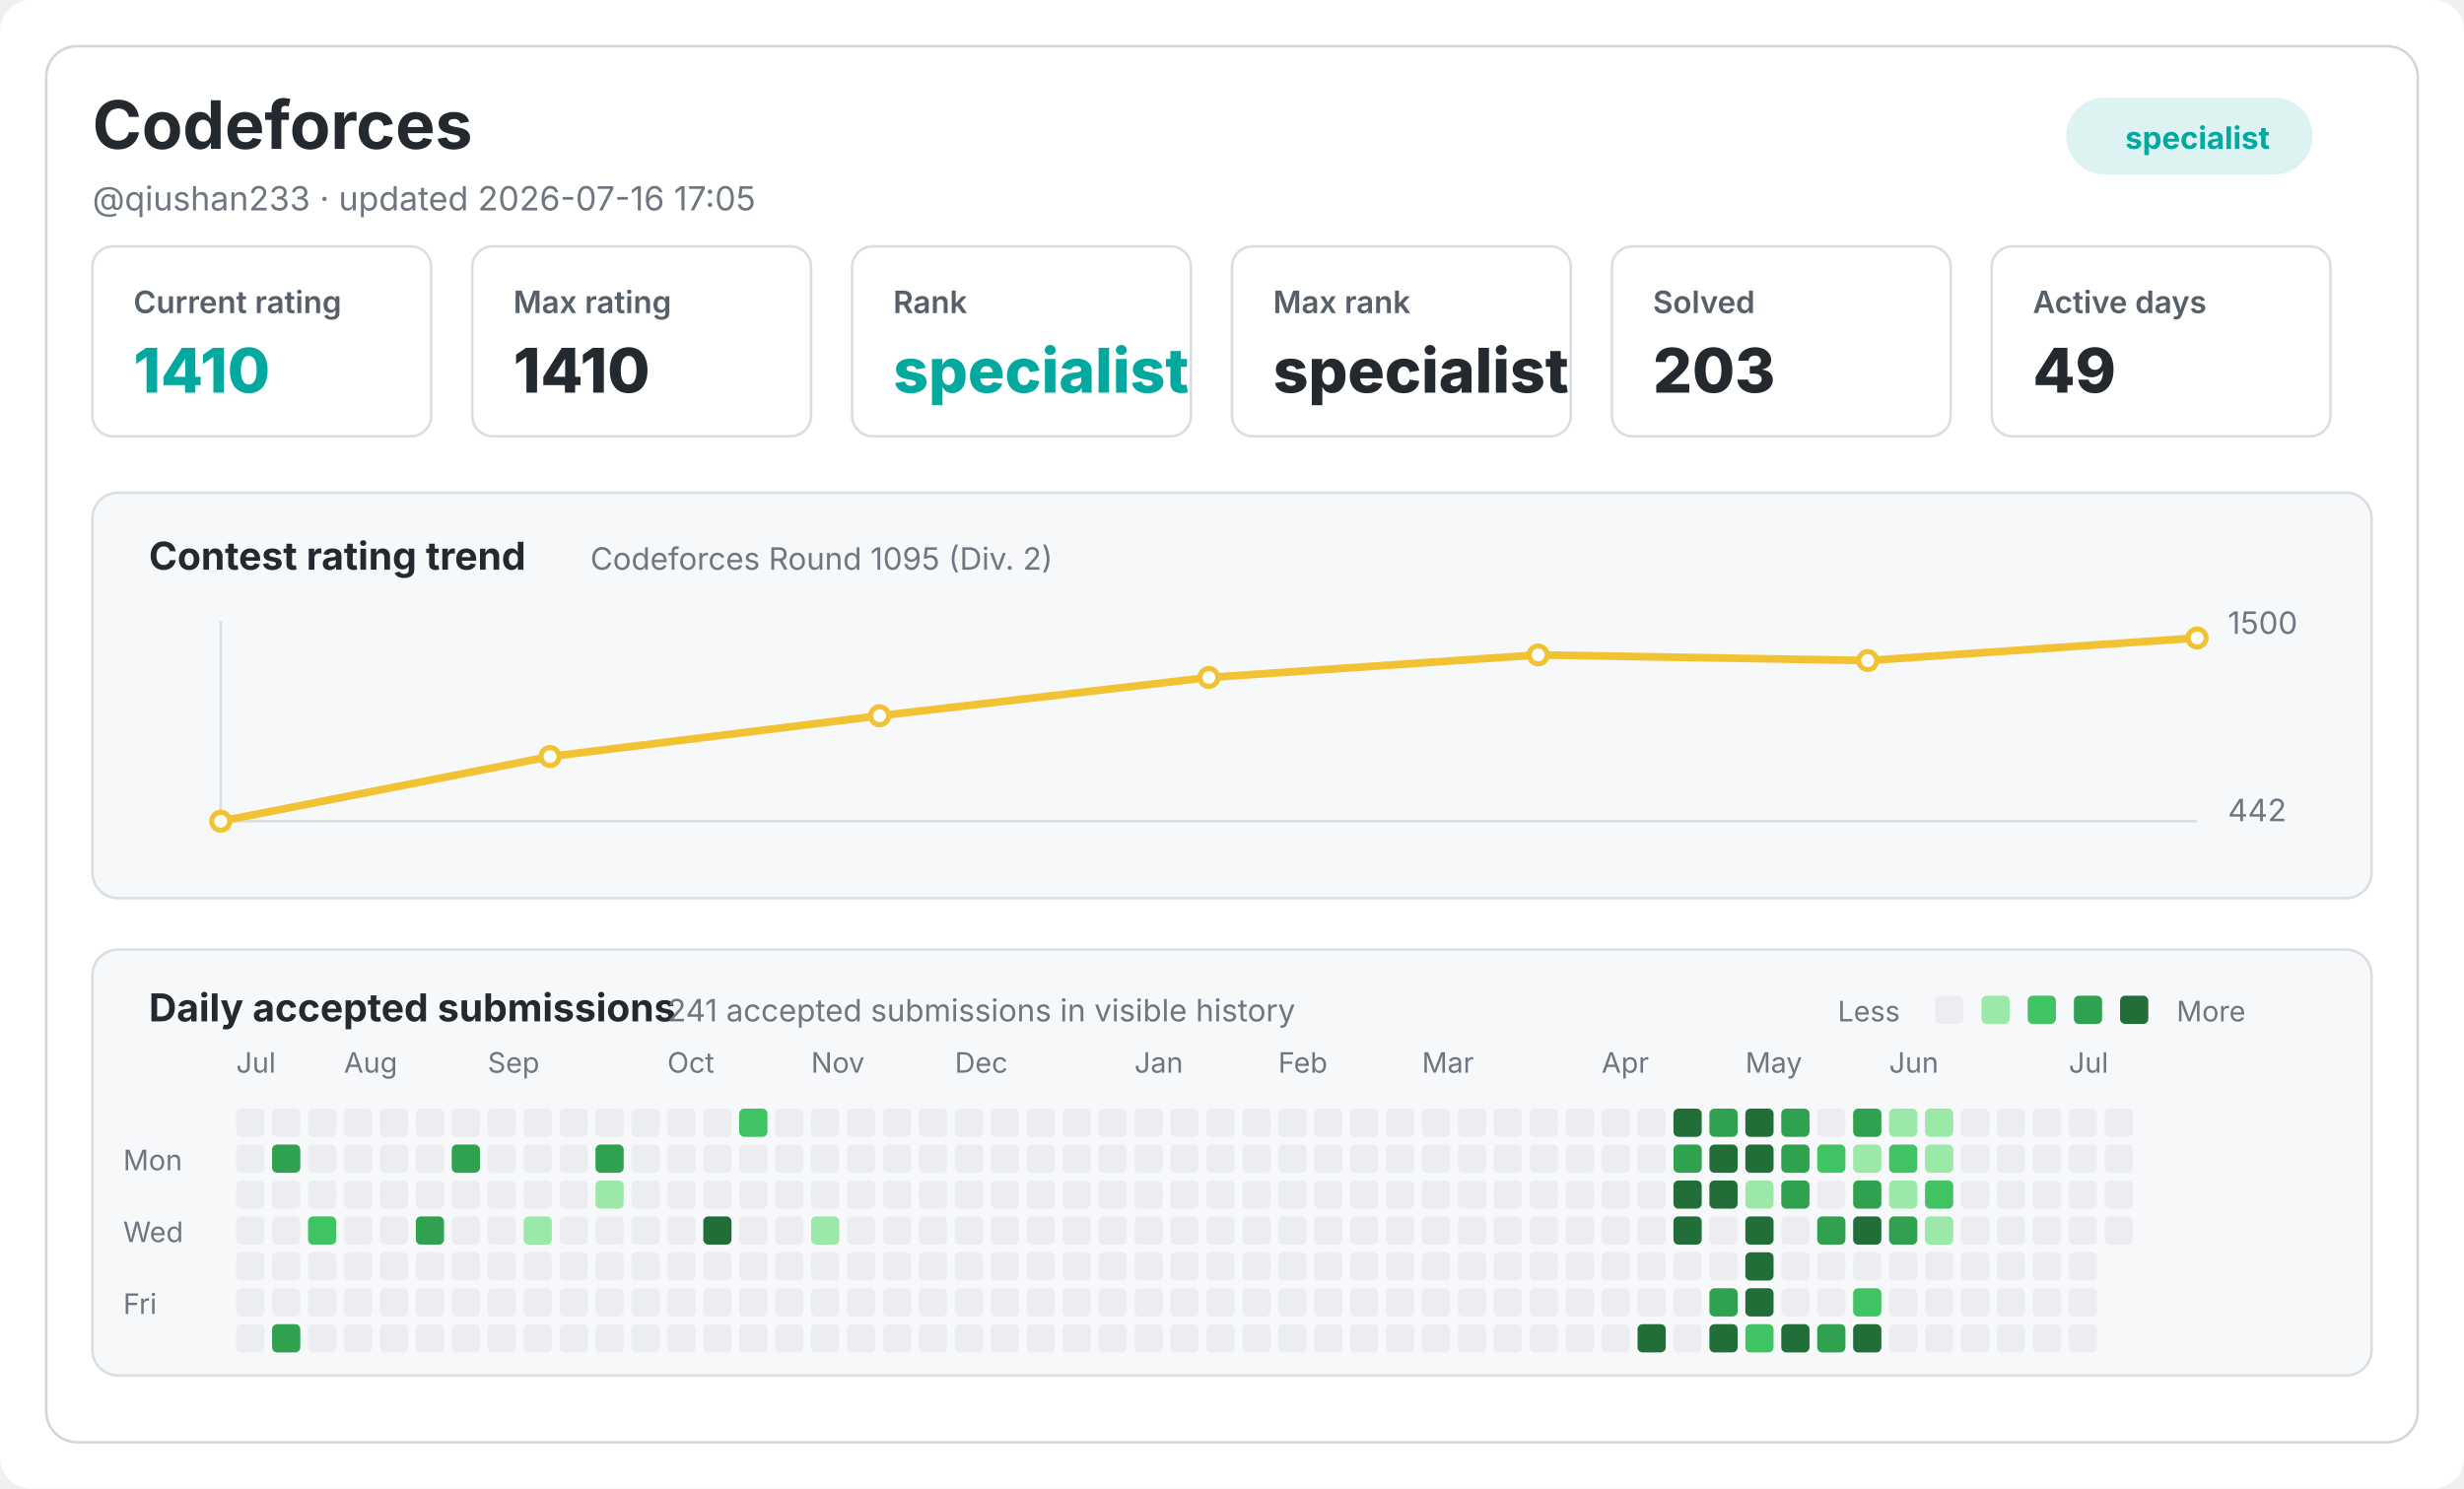
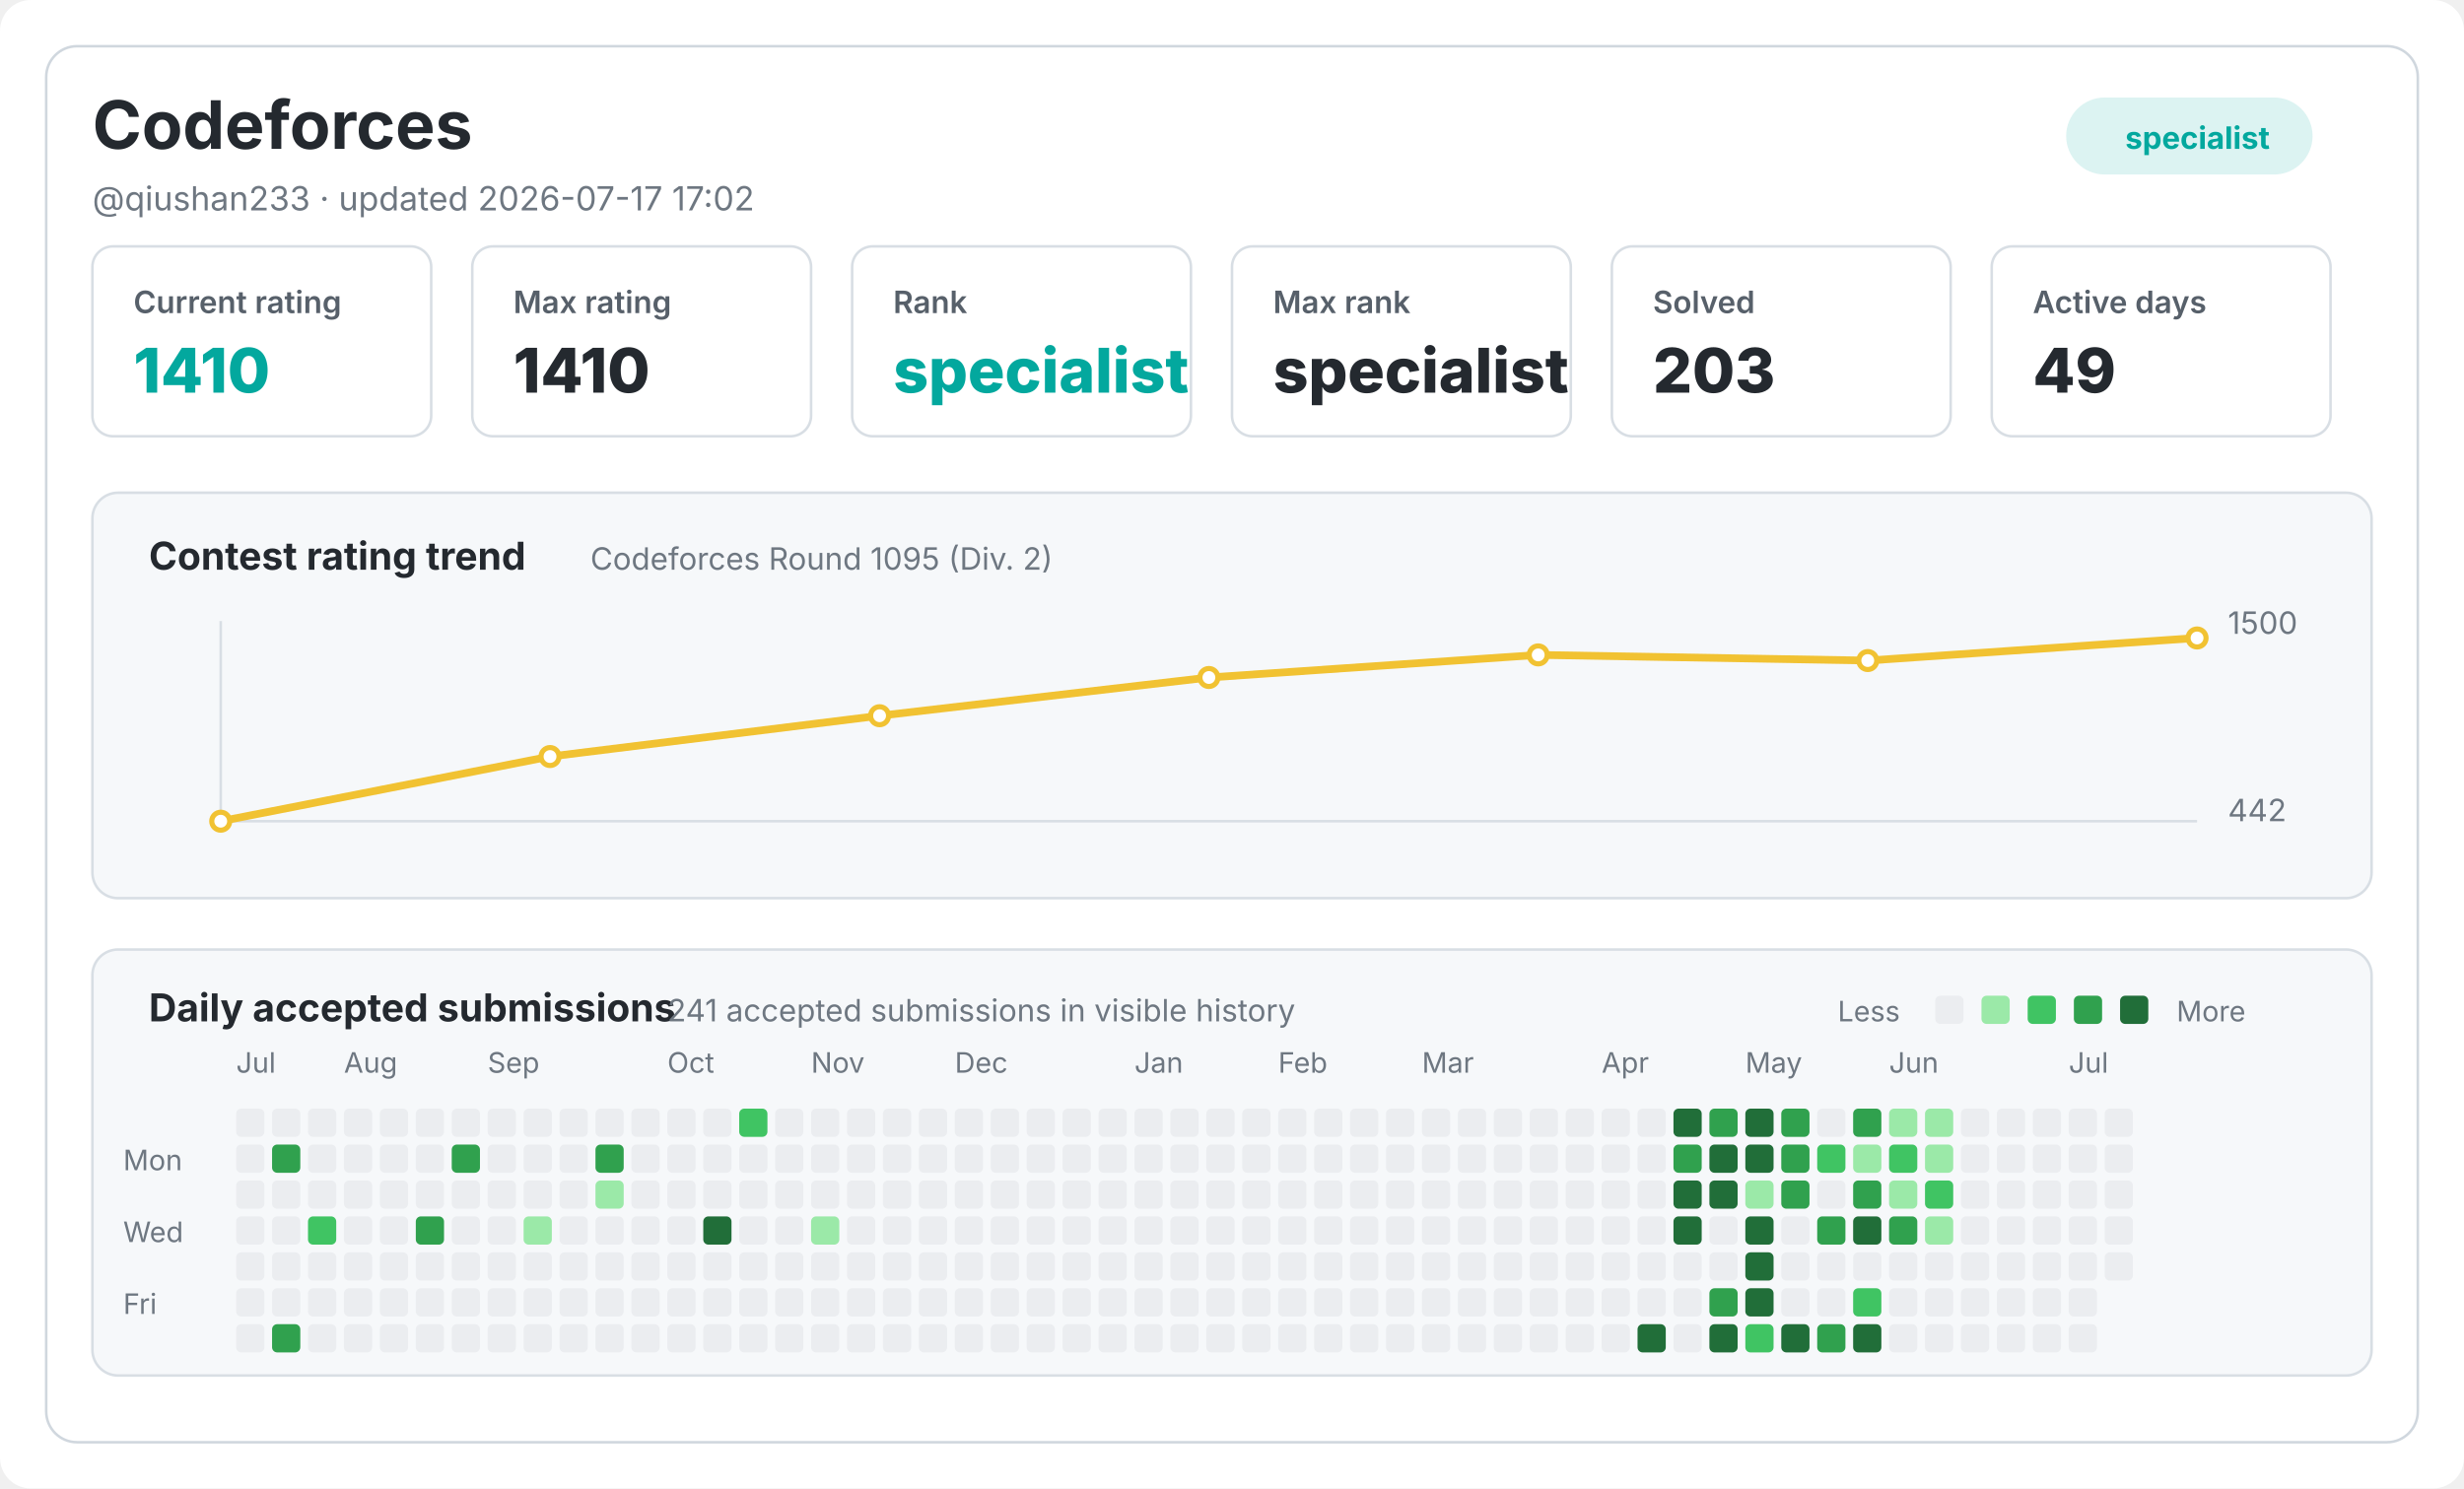
<svg xmlns="http://www.w3.org/2000/svg" width="960" height="580" viewBox="0 0 960 580" role="img" aria-label="Codeforces statistics for qiushan233">
  <style>
  .bg { fill: #ffffff; }
  .shell { fill: #ffffff; stroke: #d0d7de; }
  .soft { fill: #f6f8fa; stroke: #d8dee4; }
  .metric-card { fill: #ffffff; stroke: #d8dee4; }
  .title { font: 700 26px -apple-system,BlinkMacSystemFont,"Segoe UI",sans-serif; fill: #24292f; }
  .subtitle { font: 13px -apple-system,BlinkMacSystemFont,"Segoe UI",sans-serif; fill: #6e7781; }
  .section-title { font: 700 15px -apple-system,BlinkMacSystemFont,"Segoe UI",sans-serif; fill: #24292f; }
  .metric-label { font: 600 12px -apple-system,BlinkMacSystemFont,"Segoe UI",sans-serif; fill: #57606a; }
  .metric-value { font: 800 24px -apple-system,BlinkMacSystemFont,"Segoe UI",sans-serif; fill: #24292f; }
  .muted { font: 12px -apple-system,BlinkMacSystemFont,"Segoe UI",sans-serif; fill: #6e7781; }
  .small { font-size: 11px; }
  .rank { fill: #03a89e; }
  .grid { stroke: #d8dee4; stroke-width: 1; }
  .badge-bg { fill: #03a89e; opacity: 0.14; }
  .badge-text { font: 700 12px -apple-system,BlinkMacSystemFont,"Segoe UI",sans-serif; fill: #03a89e; }
  .heat-cell { cursor: default; transition: stroke 0.12s ease, stroke-width 0.12s ease; }
  .heat-cell:hover { stroke: #0969da; stroke-width: 1.5; }
</style>
  <rect class="bg" width="960" height="580" rx="12" />
  <rect class="shell" x="18" y="18" width="924" height="544" rx="12" />
  <text x="36" y="58" class="title">Codeforces</text>
-   <text x="36" y="82" class="subtitle">@qiushan233 · updated 2026-07-16 17:05</text>
+   <text x="36" y="82" class="subtitle">@qiushan233 · updated 2026-07-17 17:02</text>
  <rect x="805" y="38" width="96" height="30" rx="15" class="badge-bg" />
  <text x="828" y="58" class="badge-text">specialist</text>
  <rect x="36" y="96" width="132" height="74" rx="8" class="metric-card" />
  <text x="52" y="122" class="metric-label">Current rating</text>
  <text x="52" y="153" class="metric-value rank">1410</text>
  <rect x="184" y="96" width="132" height="74" rx="8" class="metric-card" />
  <text x="200" y="122" class="metric-label">Max rating</text>
  <text x="200" y="153" class="metric-value">1410</text>
  <rect x="332" y="96" width="132" height="74" rx="8" class="metric-card" />
  <text x="348" y="122" class="metric-label">Rank</text>
  <text x="348" y="153" class="metric-value rank">specialist</text>
  <rect x="480" y="96" width="132" height="74" rx="8" class="metric-card" />
  <text x="496" y="122" class="metric-label">Max rank</text>
  <text x="496" y="153" class="metric-value">specialist</text>
  <rect x="628" y="96" width="132" height="74" rx="8" class="metric-card" />
  <text x="644" y="122" class="metric-label">Solved</text>
  <text x="644" y="153" class="metric-value">203</text>
  <rect x="776" y="96" width="132" height="74" rx="8" class="metric-card" />
  <text x="792" y="122" class="metric-label">Active days</text>
  <text x="792" y="153" class="metric-value">49</text>
  <rect class="soft" x="36" y="192" width="888" height="158" rx="10" />
  <text x="58" y="222" class="section-title">Contest rating trend</text>
  <text x="230" y="222" class="muted">Codeforces Round 1095 (Div. 2)</text>
  <line x1="86" y1="320" x2="856" y2="320" class="grid" />
  <line x1="86" y1="242" x2="86" y2="320" class="grid" />
  <text x="868" y="247" class="muted">1500</text>
  <text x="868" y="320" class="muted">442</text>
  <polyline points="86.0,320.0 214.3,294.8 342.7,278.9 471.0,264.0 599.3,255.2 727.7,257.4 856.0,248.6" fill="none" stroke="#f1c232" stroke-width="3" stroke-linecap="round" stroke-linejoin="round" />
  <circle cx="86.0" cy="320.0" r="3.5" fill="#fff" stroke="#f1c232" stroke-width="2" />
  <circle cx="214.3" cy="294.8" r="3.5" fill="#fff" stroke="#f1c232" stroke-width="2" />
  <circle cx="342.7" cy="278.9" r="3.5" fill="#fff" stroke="#f1c232" stroke-width="2" />
  <circle cx="471.0" cy="264.0" r="3.5" fill="#fff" stroke="#f1c232" stroke-width="2" />
  <circle cx="599.3" cy="255.2" r="3.5" fill="#fff" stroke="#f1c232" stroke-width="2" />
  <circle cx="727.7" cy="257.4" r="3.5" fill="#fff" stroke="#f1c232" stroke-width="2" />
  <circle cx="856.0" cy="248.6" r="3.5" fill="#fff" stroke="#f1c232" stroke-width="2" />
  <rect class="soft" x="36" y="370" width="888" height="166" rx="10" />
  <text x="58" y="398" class="section-title">Daily accepted submissions</text>
  <text x="260" y="398" class="muted">241 accepted submissions in visible history</text>
  <text x="92" y="418" class="muted small">Jul</text>
  <text x="134" y="418" class="muted small">Aug</text>
  <text x="190" y="418" class="muted small">Sep</text>
  <text x="260" y="418" class="muted small">Oct</text>
  <text x="316" y="418" class="muted small">Nov</text>
  <text x="372" y="418" class="muted small">Dec</text>
  <text x="442" y="418" class="muted small">Jan</text>
  <text x="498" y="418" class="muted small">Feb</text>
  <text x="554" y="418" class="muted small">Mar</text>
  <text x="624" y="418" class="muted small">Apr</text>
  <text x="680" y="418" class="muted small">May</text>
  <text x="736" y="418" class="muted small">Jun</text>
  <text x="806" y="418" class="muted small">Jul</text>
  <text x="48" y="456" class="muted small">Mon</text>
  <text x="48" y="484" class="muted small">Wed</text>
  <text x="48" y="512" class="muted small">Fri</text>
  <rect class="heat-cell" x="92" y="432" width="11" height="11" rx="2" fill="#ebedf0" />
  <rect class="heat-cell" x="92" y="446" width="11" height="11" rx="2" fill="#ebedf0" />
  <rect class="heat-cell" x="92" y="460" width="11" height="11" rx="2" fill="#ebedf0" />
  <rect class="heat-cell" x="92" y="474" width="11" height="11" rx="2" fill="#ebedf0" />
  <rect class="heat-cell" x="92" y="488" width="11" height="11" rx="2" fill="#ebedf0" />
  <rect class="heat-cell" x="92" y="502" width="11" height="11" rx="2" fill="#ebedf0" />
  <rect class="heat-cell" x="92" y="516" width="11" height="11" rx="2" fill="#ebedf0" />
  <rect class="heat-cell" x="106" y="432" width="11" height="11" rx="2" fill="#ebedf0" />
  <rect class="heat-cell" x="106" y="446" width="11" height="11" rx="2" fill="#30a14e" />
  <rect class="heat-cell" x="106" y="460" width="11" height="11" rx="2" fill="#ebedf0" />
  <rect class="heat-cell" x="106" y="474" width="11" height="11" rx="2" fill="#ebedf0" />
  <rect class="heat-cell" x="106" y="488" width="11" height="11" rx="2" fill="#ebedf0" />
  <rect class="heat-cell" x="106" y="502" width="11" height="11" rx="2" fill="#ebedf0" />
  <rect class="heat-cell" x="106" y="516" width="11" height="11" rx="2" fill="#30a14e" />
  <rect class="heat-cell" x="120" y="432" width="11" height="11" rx="2" fill="#ebedf0" />
  <rect class="heat-cell" x="120" y="446" width="11" height="11" rx="2" fill="#ebedf0" />
  <rect class="heat-cell" x="120" y="460" width="11" height="11" rx="2" fill="#ebedf0" />
  <rect class="heat-cell" x="120" y="474" width="11" height="11" rx="2" fill="#40c463" />
  <rect class="heat-cell" x="120" y="488" width="11" height="11" rx="2" fill="#ebedf0" />
  <rect class="heat-cell" x="120" y="502" width="11" height="11" rx="2" fill="#ebedf0" />
  <rect class="heat-cell" x="120" y="516" width="11" height="11" rx="2" fill="#ebedf0" />
  <rect class="heat-cell" x="134" y="432" width="11" height="11" rx="2" fill="#ebedf0" />
  <rect class="heat-cell" x="134" y="446" width="11" height="11" rx="2" fill="#ebedf0" />
  <rect class="heat-cell" x="134" y="460" width="11" height="11" rx="2" fill="#ebedf0" />
  <rect class="heat-cell" x="134" y="474" width="11" height="11" rx="2" fill="#ebedf0" />
  <rect class="heat-cell" x="134" y="488" width="11" height="11" rx="2" fill="#ebedf0" />
  <rect class="heat-cell" x="134" y="502" width="11" height="11" rx="2" fill="#ebedf0" />
  <rect class="heat-cell" x="134" y="516" width="11" height="11" rx="2" fill="#ebedf0" />
  <rect class="heat-cell" x="148" y="432" width="11" height="11" rx="2" fill="#ebedf0" />
  <rect class="heat-cell" x="148" y="446" width="11" height="11" rx="2" fill="#ebedf0" />
  <rect class="heat-cell" x="148" y="460" width="11" height="11" rx="2" fill="#ebedf0" />
  <rect class="heat-cell" x="148" y="474" width="11" height="11" rx="2" fill="#ebedf0" />
  <rect class="heat-cell" x="148" y="488" width="11" height="11" rx="2" fill="#ebedf0" />
  <rect class="heat-cell" x="148" y="502" width="11" height="11" rx="2" fill="#ebedf0" />
  <rect class="heat-cell" x="148" y="516" width="11" height="11" rx="2" fill="#ebedf0" />
  <rect class="heat-cell" x="162" y="432" width="11" height="11" rx="2" fill="#ebedf0" />
  <rect class="heat-cell" x="162" y="446" width="11" height="11" rx="2" fill="#ebedf0" />
  <rect class="heat-cell" x="162" y="460" width="11" height="11" rx="2" fill="#ebedf0" />
  <rect class="heat-cell" x="162" y="474" width="11" height="11" rx="2" fill="#30a14e" />
  <rect class="heat-cell" x="162" y="488" width="11" height="11" rx="2" fill="#ebedf0" />
  <rect class="heat-cell" x="162" y="502" width="11" height="11" rx="2" fill="#ebedf0" />
  <rect class="heat-cell" x="162" y="516" width="11" height="11" rx="2" fill="#ebedf0" />
  <rect class="heat-cell" x="176" y="432" width="11" height="11" rx="2" fill="#ebedf0" />
  <rect class="heat-cell" x="176" y="446" width="11" height="11" rx="2" fill="#30a14e" />
  <rect class="heat-cell" x="176" y="460" width="11" height="11" rx="2" fill="#ebedf0" />
  <rect class="heat-cell" x="176" y="474" width="11" height="11" rx="2" fill="#ebedf0" />
  <rect class="heat-cell" x="176" y="488" width="11" height="11" rx="2" fill="#ebedf0" />
  <rect class="heat-cell" x="176" y="502" width="11" height="11" rx="2" fill="#ebedf0" />
  <rect class="heat-cell" x="176" y="516" width="11" height="11" rx="2" fill="#ebedf0" />
  <rect class="heat-cell" x="190" y="432" width="11" height="11" rx="2" fill="#ebedf0" />
  <rect class="heat-cell" x="190" y="446" width="11" height="11" rx="2" fill="#ebedf0" />
  <rect class="heat-cell" x="190" y="460" width="11" height="11" rx="2" fill="#ebedf0" />
  <rect class="heat-cell" x="190" y="474" width="11" height="11" rx="2" fill="#ebedf0" />
  <rect class="heat-cell" x="190" y="488" width="11" height="11" rx="2" fill="#ebedf0" />
  <rect class="heat-cell" x="190" y="502" width="11" height="11" rx="2" fill="#ebedf0" />
  <rect class="heat-cell" x="190" y="516" width="11" height="11" rx="2" fill="#ebedf0" />
  <rect class="heat-cell" x="204" y="432" width="11" height="11" rx="2" fill="#ebedf0" />
  <rect class="heat-cell" x="204" y="446" width="11" height="11" rx="2" fill="#ebedf0" />
  <rect class="heat-cell" x="204" y="460" width="11" height="11" rx="2" fill="#ebedf0" />
  <rect class="heat-cell" x="204" y="474" width="11" height="11" rx="2" fill="#9be9a8" />
  <rect class="heat-cell" x="204" y="488" width="11" height="11" rx="2" fill="#ebedf0" />
  <rect class="heat-cell" x="204" y="502" width="11" height="11" rx="2" fill="#ebedf0" />
  <rect class="heat-cell" x="204" y="516" width="11" height="11" rx="2" fill="#ebedf0" />
  <rect class="heat-cell" x="218" y="432" width="11" height="11" rx="2" fill="#ebedf0" />
  <rect class="heat-cell" x="218" y="446" width="11" height="11" rx="2" fill="#ebedf0" />
  <rect class="heat-cell" x="218" y="460" width="11" height="11" rx="2" fill="#ebedf0" />
  <rect class="heat-cell" x="218" y="474" width="11" height="11" rx="2" fill="#ebedf0" />
  <rect class="heat-cell" x="218" y="488" width="11" height="11" rx="2" fill="#ebedf0" />
  <rect class="heat-cell" x="218" y="502" width="11" height="11" rx="2" fill="#ebedf0" />
  <rect class="heat-cell" x="218" y="516" width="11" height="11" rx="2" fill="#ebedf0" />
  <rect class="heat-cell" x="232" y="432" width="11" height="11" rx="2" fill="#ebedf0" />
  <rect class="heat-cell" x="232" y="446" width="11" height="11" rx="2" fill="#30a14e" />
  <rect class="heat-cell" x="232" y="460" width="11" height="11" rx="2" fill="#9be9a8" />
  <rect class="heat-cell" x="232" y="474" width="11" height="11" rx="2" fill="#ebedf0" />
  <rect class="heat-cell" x="232" y="488" width="11" height="11" rx="2" fill="#ebedf0" />
  <rect class="heat-cell" x="232" y="502" width="11" height="11" rx="2" fill="#ebedf0" />
  <rect class="heat-cell" x="232" y="516" width="11" height="11" rx="2" fill="#ebedf0" />
  <rect class="heat-cell" x="246" y="432" width="11" height="11" rx="2" fill="#ebedf0" />
  <rect class="heat-cell" x="246" y="446" width="11" height="11" rx="2" fill="#ebedf0" />
  <rect class="heat-cell" x="246" y="460" width="11" height="11" rx="2" fill="#ebedf0" />
  <rect class="heat-cell" x="246" y="474" width="11" height="11" rx="2" fill="#ebedf0" />
  <rect class="heat-cell" x="246" y="488" width="11" height="11" rx="2" fill="#ebedf0" />
  <rect class="heat-cell" x="246" y="502" width="11" height="11" rx="2" fill="#ebedf0" />
  <rect class="heat-cell" x="246" y="516" width="11" height="11" rx="2" fill="#ebedf0" />
  <rect class="heat-cell" x="260" y="432" width="11" height="11" rx="2" fill="#ebedf0" />
  <rect class="heat-cell" x="260" y="446" width="11" height="11" rx="2" fill="#ebedf0" />
  <rect class="heat-cell" x="260" y="460" width="11" height="11" rx="2" fill="#ebedf0" />
  <rect class="heat-cell" x="260" y="474" width="11" height="11" rx="2" fill="#ebedf0" />
  <rect class="heat-cell" x="260" y="488" width="11" height="11" rx="2" fill="#ebedf0" />
  <rect class="heat-cell" x="260" y="502" width="11" height="11" rx="2" fill="#ebedf0" />
  <rect class="heat-cell" x="260" y="516" width="11" height="11" rx="2" fill="#ebedf0" />
  <rect class="heat-cell" x="274" y="432" width="11" height="11" rx="2" fill="#ebedf0" />
  <rect class="heat-cell" x="274" y="446" width="11" height="11" rx="2" fill="#ebedf0" />
  <rect class="heat-cell" x="274" y="460" width="11" height="11" rx="2" fill="#ebedf0" />
  <rect class="heat-cell" x="274" y="474" width="11" height="11" rx="2" fill="#216e39" />
  <rect class="heat-cell" x="274" y="488" width="11" height="11" rx="2" fill="#ebedf0" />
  <rect class="heat-cell" x="274" y="502" width="11" height="11" rx="2" fill="#ebedf0" />
  <rect class="heat-cell" x="274" y="516" width="11" height="11" rx="2" fill="#ebedf0" />
  <rect class="heat-cell" x="288" y="432" width="11" height="11" rx="2" fill="#40c463" />
  <rect class="heat-cell" x="288" y="446" width="11" height="11" rx="2" fill="#ebedf0" />
  <rect class="heat-cell" x="288" y="460" width="11" height="11" rx="2" fill="#ebedf0" />
  <rect class="heat-cell" x="288" y="474" width="11" height="11" rx="2" fill="#ebedf0" />
  <rect class="heat-cell" x="288" y="488" width="11" height="11" rx="2" fill="#ebedf0" />
  <rect class="heat-cell" x="288" y="502" width="11" height="11" rx="2" fill="#ebedf0" />
  <rect class="heat-cell" x="288" y="516" width="11" height="11" rx="2" fill="#ebedf0" />
  <rect class="heat-cell" x="302" y="432" width="11" height="11" rx="2" fill="#ebedf0" />
  <rect class="heat-cell" x="302" y="446" width="11" height="11" rx="2" fill="#ebedf0" />
  <rect class="heat-cell" x="302" y="460" width="11" height="11" rx="2" fill="#ebedf0" />
  <rect class="heat-cell" x="302" y="474" width="11" height="11" rx="2" fill="#ebedf0" />
  <rect class="heat-cell" x="302" y="488" width="11" height="11" rx="2" fill="#ebedf0" />
  <rect class="heat-cell" x="302" y="502" width="11" height="11" rx="2" fill="#ebedf0" />
  <rect class="heat-cell" x="302" y="516" width="11" height="11" rx="2" fill="#ebedf0" />
  <rect class="heat-cell" x="316" y="432" width="11" height="11" rx="2" fill="#ebedf0" />
  <rect class="heat-cell" x="316" y="446" width="11" height="11" rx="2" fill="#ebedf0" />
  <rect class="heat-cell" x="316" y="460" width="11" height="11" rx="2" fill="#ebedf0" />
  <rect class="heat-cell" x="316" y="474" width="11" height="11" rx="2" fill="#9be9a8" />
  <rect class="heat-cell" x="316" y="488" width="11" height="11" rx="2" fill="#ebedf0" />
  <rect class="heat-cell" x="316" y="502" width="11" height="11" rx="2" fill="#ebedf0" />
  <rect class="heat-cell" x="316" y="516" width="11" height="11" rx="2" fill="#ebedf0" />
  <rect class="heat-cell" x="330" y="432" width="11" height="11" rx="2" fill="#ebedf0" />
  <rect class="heat-cell" x="330" y="446" width="11" height="11" rx="2" fill="#ebedf0" />
  <rect class="heat-cell" x="330" y="460" width="11" height="11" rx="2" fill="#ebedf0" />
  <rect class="heat-cell" x="330" y="474" width="11" height="11" rx="2" fill="#ebedf0" />
  <rect class="heat-cell" x="330" y="488" width="11" height="11" rx="2" fill="#ebedf0" />
  <rect class="heat-cell" x="330" y="502" width="11" height="11" rx="2" fill="#ebedf0" />
  <rect class="heat-cell" x="330" y="516" width="11" height="11" rx="2" fill="#ebedf0" />
  <rect class="heat-cell" x="344" y="432" width="11" height="11" rx="2" fill="#ebedf0" />
  <rect class="heat-cell" x="344" y="446" width="11" height="11" rx="2" fill="#ebedf0" />
  <rect class="heat-cell" x="344" y="460" width="11" height="11" rx="2" fill="#ebedf0" />
  <rect class="heat-cell" x="344" y="474" width="11" height="11" rx="2" fill="#ebedf0" />
  <rect class="heat-cell" x="344" y="488" width="11" height="11" rx="2" fill="#ebedf0" />
  <rect class="heat-cell" x="344" y="502" width="11" height="11" rx="2" fill="#ebedf0" />
  <rect class="heat-cell" x="344" y="516" width="11" height="11" rx="2" fill="#ebedf0" />
  <rect class="heat-cell" x="358" y="432" width="11" height="11" rx="2" fill="#ebedf0" />
  <rect class="heat-cell" x="358" y="446" width="11" height="11" rx="2" fill="#ebedf0" />
  <rect class="heat-cell" x="358" y="460" width="11" height="11" rx="2" fill="#ebedf0" />
  <rect class="heat-cell" x="358" y="474" width="11" height="11" rx="2" fill="#ebedf0" />
  <rect class="heat-cell" x="358" y="488" width="11" height="11" rx="2" fill="#ebedf0" />
  <rect class="heat-cell" x="358" y="502" width="11" height="11" rx="2" fill="#ebedf0" />
  <rect class="heat-cell" x="358" y="516" width="11" height="11" rx="2" fill="#ebedf0" />
  <rect class="heat-cell" x="372" y="432" width="11" height="11" rx="2" fill="#ebedf0" />
  <rect class="heat-cell" x="372" y="446" width="11" height="11" rx="2" fill="#ebedf0" />
  <rect class="heat-cell" x="372" y="460" width="11" height="11" rx="2" fill="#ebedf0" />
  <rect class="heat-cell" x="372" y="474" width="11" height="11" rx="2" fill="#ebedf0" />
  <rect class="heat-cell" x="372" y="488" width="11" height="11" rx="2" fill="#ebedf0" />
  <rect class="heat-cell" x="372" y="502" width="11" height="11" rx="2" fill="#ebedf0" />
  <rect class="heat-cell" x="372" y="516" width="11" height="11" rx="2" fill="#ebedf0" />
  <rect class="heat-cell" x="386" y="432" width="11" height="11" rx="2" fill="#ebedf0" />
  <rect class="heat-cell" x="386" y="446" width="11" height="11" rx="2" fill="#ebedf0" />
  <rect class="heat-cell" x="386" y="460" width="11" height="11" rx="2" fill="#ebedf0" />
  <rect class="heat-cell" x="386" y="474" width="11" height="11" rx="2" fill="#ebedf0" />
  <rect class="heat-cell" x="386" y="488" width="11" height="11" rx="2" fill="#ebedf0" />
  <rect class="heat-cell" x="386" y="502" width="11" height="11" rx="2" fill="#ebedf0" />
  <rect class="heat-cell" x="386" y="516" width="11" height="11" rx="2" fill="#ebedf0" />
  <rect class="heat-cell" x="400" y="432" width="11" height="11" rx="2" fill="#ebedf0" />
  <rect class="heat-cell" x="400" y="446" width="11" height="11" rx="2" fill="#ebedf0" />
  <rect class="heat-cell" x="400" y="460" width="11" height="11" rx="2" fill="#ebedf0" />
  <rect class="heat-cell" x="400" y="474" width="11" height="11" rx="2" fill="#ebedf0" />
  <rect class="heat-cell" x="400" y="488" width="11" height="11" rx="2" fill="#ebedf0" />
  <rect class="heat-cell" x="400" y="502" width="11" height="11" rx="2" fill="#ebedf0" />
  <rect class="heat-cell" x="400" y="516" width="11" height="11" rx="2" fill="#ebedf0" />
  <rect class="heat-cell" x="414" y="432" width="11" height="11" rx="2" fill="#ebedf0" />
  <rect class="heat-cell" x="414" y="446" width="11" height="11" rx="2" fill="#ebedf0" />
  <rect class="heat-cell" x="414" y="460" width="11" height="11" rx="2" fill="#ebedf0" />
  <rect class="heat-cell" x="414" y="474" width="11" height="11" rx="2" fill="#ebedf0" />
  <rect class="heat-cell" x="414" y="488" width="11" height="11" rx="2" fill="#ebedf0" />
  <rect class="heat-cell" x="414" y="502" width="11" height="11" rx="2" fill="#ebedf0" />
  <rect class="heat-cell" x="414" y="516" width="11" height="11" rx="2" fill="#ebedf0" />
  <rect class="heat-cell" x="428" y="432" width="11" height="11" rx="2" fill="#ebedf0" />
  <rect class="heat-cell" x="428" y="446" width="11" height="11" rx="2" fill="#ebedf0" />
  <rect class="heat-cell" x="428" y="460" width="11" height="11" rx="2" fill="#ebedf0" />
  <rect class="heat-cell" x="428" y="474" width="11" height="11" rx="2" fill="#ebedf0" />
  <rect class="heat-cell" x="428" y="488" width="11" height="11" rx="2" fill="#ebedf0" />
  <rect class="heat-cell" x="428" y="502" width="11" height="11" rx="2" fill="#ebedf0" />
  <rect class="heat-cell" x="428" y="516" width="11" height="11" rx="2" fill="#ebedf0" />
  <rect class="heat-cell" x="442" y="432" width="11" height="11" rx="2" fill="#ebedf0" />
  <rect class="heat-cell" x="442" y="446" width="11" height="11" rx="2" fill="#ebedf0" />
  <rect class="heat-cell" x="442" y="460" width="11" height="11" rx="2" fill="#ebedf0" />
  <rect class="heat-cell" x="442" y="474" width="11" height="11" rx="2" fill="#ebedf0" />
  <rect class="heat-cell" x="442" y="488" width="11" height="11" rx="2" fill="#ebedf0" />
  <rect class="heat-cell" x="442" y="502" width="11" height="11" rx="2" fill="#ebedf0" />
  <rect class="heat-cell" x="442" y="516" width="11" height="11" rx="2" fill="#ebedf0" />
  <rect class="heat-cell" x="456" y="432" width="11" height="11" rx="2" fill="#ebedf0" />
  <rect class="heat-cell" x="456" y="446" width="11" height="11" rx="2" fill="#ebedf0" />
  <rect class="heat-cell" x="456" y="460" width="11" height="11" rx="2" fill="#ebedf0" />
  <rect class="heat-cell" x="456" y="474" width="11" height="11" rx="2" fill="#ebedf0" />
  <rect class="heat-cell" x="456" y="488" width="11" height="11" rx="2" fill="#ebedf0" />
  <rect class="heat-cell" x="456" y="502" width="11" height="11" rx="2" fill="#ebedf0" />
  <rect class="heat-cell" x="456" y="516" width="11" height="11" rx="2" fill="#ebedf0" />
  <rect class="heat-cell" x="470" y="432" width="11" height="11" rx="2" fill="#ebedf0" />
  <rect class="heat-cell" x="470" y="446" width="11" height="11" rx="2" fill="#ebedf0" />
  <rect class="heat-cell" x="470" y="460" width="11" height="11" rx="2" fill="#ebedf0" />
  <rect class="heat-cell" x="470" y="474" width="11" height="11" rx="2" fill="#ebedf0" />
  <rect class="heat-cell" x="470" y="488" width="11" height="11" rx="2" fill="#ebedf0" />
  <rect class="heat-cell" x="470" y="502" width="11" height="11" rx="2" fill="#ebedf0" />
  <rect class="heat-cell" x="470" y="516" width="11" height="11" rx="2" fill="#ebedf0" />
  <rect class="heat-cell" x="484" y="432" width="11" height="11" rx="2" fill="#ebedf0" />
  <rect class="heat-cell" x="484" y="446" width="11" height="11" rx="2" fill="#ebedf0" />
  <rect class="heat-cell" x="484" y="460" width="11" height="11" rx="2" fill="#ebedf0" />
  <rect class="heat-cell" x="484" y="474" width="11" height="11" rx="2" fill="#ebedf0" />
  <rect class="heat-cell" x="484" y="488" width="11" height="11" rx="2" fill="#ebedf0" />
  <rect class="heat-cell" x="484" y="502" width="11" height="11" rx="2" fill="#ebedf0" />
  <rect class="heat-cell" x="484" y="516" width="11" height="11" rx="2" fill="#ebedf0" />
  <rect class="heat-cell" x="498" y="432" width="11" height="11" rx="2" fill="#ebedf0" />
  <rect class="heat-cell" x="498" y="446" width="11" height="11" rx="2" fill="#ebedf0" />
  <rect class="heat-cell" x="498" y="460" width="11" height="11" rx="2" fill="#ebedf0" />
  <rect class="heat-cell" x="498" y="474" width="11" height="11" rx="2" fill="#ebedf0" />
  <rect class="heat-cell" x="498" y="488" width="11" height="11" rx="2" fill="#ebedf0" />
  <rect class="heat-cell" x="498" y="502" width="11" height="11" rx="2" fill="#ebedf0" />
  <rect class="heat-cell" x="498" y="516" width="11" height="11" rx="2" fill="#ebedf0" />
  <rect class="heat-cell" x="512" y="432" width="11" height="11" rx="2" fill="#ebedf0" />
  <rect class="heat-cell" x="512" y="446" width="11" height="11" rx="2" fill="#ebedf0" />
  <rect class="heat-cell" x="512" y="460" width="11" height="11" rx="2" fill="#ebedf0" />
  <rect class="heat-cell" x="512" y="474" width="11" height="11" rx="2" fill="#ebedf0" />
  <rect class="heat-cell" x="512" y="488" width="11" height="11" rx="2" fill="#ebedf0" />
  <rect class="heat-cell" x="512" y="502" width="11" height="11" rx="2" fill="#ebedf0" />
  <rect class="heat-cell" x="512" y="516" width="11" height="11" rx="2" fill="#ebedf0" />
  <rect class="heat-cell" x="526" y="432" width="11" height="11" rx="2" fill="#ebedf0" />
  <rect class="heat-cell" x="526" y="446" width="11" height="11" rx="2" fill="#ebedf0" />
  <rect class="heat-cell" x="526" y="460" width="11" height="11" rx="2" fill="#ebedf0" />
  <rect class="heat-cell" x="526" y="474" width="11" height="11" rx="2" fill="#ebedf0" />
  <rect class="heat-cell" x="526" y="488" width="11" height="11" rx="2" fill="#ebedf0" />
  <rect class="heat-cell" x="526" y="502" width="11" height="11" rx="2" fill="#ebedf0" />
  <rect class="heat-cell" x="526" y="516" width="11" height="11" rx="2" fill="#ebedf0" />
  <rect class="heat-cell" x="540" y="432" width="11" height="11" rx="2" fill="#ebedf0" />
  <rect class="heat-cell" x="540" y="446" width="11" height="11" rx="2" fill="#ebedf0" />
  <rect class="heat-cell" x="540" y="460" width="11" height="11" rx="2" fill="#ebedf0" />
  <rect class="heat-cell" x="540" y="474" width="11" height="11" rx="2" fill="#ebedf0" />
  <rect class="heat-cell" x="540" y="488" width="11" height="11" rx="2" fill="#ebedf0" />
  <rect class="heat-cell" x="540" y="502" width="11" height="11" rx="2" fill="#ebedf0" />
  <rect class="heat-cell" x="540" y="516" width="11" height="11" rx="2" fill="#ebedf0" />
  <rect class="heat-cell" x="554" y="432" width="11" height="11" rx="2" fill="#ebedf0" />
  <rect class="heat-cell" x="554" y="446" width="11" height="11" rx="2" fill="#ebedf0" />
  <rect class="heat-cell" x="554" y="460" width="11" height="11" rx="2" fill="#ebedf0" />
  <rect class="heat-cell" x="554" y="474" width="11" height="11" rx="2" fill="#ebedf0" />
  <rect class="heat-cell" x="554" y="488" width="11" height="11" rx="2" fill="#ebedf0" />
  <rect class="heat-cell" x="554" y="502" width="11" height="11" rx="2" fill="#ebedf0" />
  <rect class="heat-cell" x="554" y="516" width="11" height="11" rx="2" fill="#ebedf0" />
  <rect class="heat-cell" x="568" y="432" width="11" height="11" rx="2" fill="#ebedf0" />
  <rect class="heat-cell" x="568" y="446" width="11" height="11" rx="2" fill="#ebedf0" />
  <rect class="heat-cell" x="568" y="460" width="11" height="11" rx="2" fill="#ebedf0" />
  <rect class="heat-cell" x="568" y="474" width="11" height="11" rx="2" fill="#ebedf0" />
  <rect class="heat-cell" x="568" y="488" width="11" height="11" rx="2" fill="#ebedf0" />
  <rect class="heat-cell" x="568" y="502" width="11" height="11" rx="2" fill="#ebedf0" />
  <rect class="heat-cell" x="568" y="516" width="11" height="11" rx="2" fill="#ebedf0" />
  <rect class="heat-cell" x="582" y="432" width="11" height="11" rx="2" fill="#ebedf0" />
  <rect class="heat-cell" x="582" y="446" width="11" height="11" rx="2" fill="#ebedf0" />
  <rect class="heat-cell" x="582" y="460" width="11" height="11" rx="2" fill="#ebedf0" />
  <rect class="heat-cell" x="582" y="474" width="11" height="11" rx="2" fill="#ebedf0" />
  <rect class="heat-cell" x="582" y="488" width="11" height="11" rx="2" fill="#ebedf0" />
  <rect class="heat-cell" x="582" y="502" width="11" height="11" rx="2" fill="#ebedf0" />
  <rect class="heat-cell" x="582" y="516" width="11" height="11" rx="2" fill="#ebedf0" />
  <rect class="heat-cell" x="596" y="432" width="11" height="11" rx="2" fill="#ebedf0" />
  <rect class="heat-cell" x="596" y="446" width="11" height="11" rx="2" fill="#ebedf0" />
  <rect class="heat-cell" x="596" y="460" width="11" height="11" rx="2" fill="#ebedf0" />
  <rect class="heat-cell" x="596" y="474" width="11" height="11" rx="2" fill="#ebedf0" />
  <rect class="heat-cell" x="596" y="488" width="11" height="11" rx="2" fill="#ebedf0" />
  <rect class="heat-cell" x="596" y="502" width="11" height="11" rx="2" fill="#ebedf0" />
  <rect class="heat-cell" x="596" y="516" width="11" height="11" rx="2" fill="#ebedf0" />
  <rect class="heat-cell" x="610" y="432" width="11" height="11" rx="2" fill="#ebedf0" />
  <rect class="heat-cell" x="610" y="446" width="11" height="11" rx="2" fill="#ebedf0" />
  <rect class="heat-cell" x="610" y="460" width="11" height="11" rx="2" fill="#ebedf0" />
  <rect class="heat-cell" x="610" y="474" width="11" height="11" rx="2" fill="#ebedf0" />
  <rect class="heat-cell" x="610" y="488" width="11" height="11" rx="2" fill="#ebedf0" />
  <rect class="heat-cell" x="610" y="502" width="11" height="11" rx="2" fill="#ebedf0" />
  <rect class="heat-cell" x="610" y="516" width="11" height="11" rx="2" fill="#ebedf0" />
  <rect class="heat-cell" x="624" y="432" width="11" height="11" rx="2" fill="#ebedf0" />
  <rect class="heat-cell" x="624" y="446" width="11" height="11" rx="2" fill="#ebedf0" />
  <rect class="heat-cell" x="624" y="460" width="11" height="11" rx="2" fill="#ebedf0" />
  <rect class="heat-cell" x="624" y="474" width="11" height="11" rx="2" fill="#ebedf0" />
  <rect class="heat-cell" x="624" y="488" width="11" height="11" rx="2" fill="#ebedf0" />
  <rect class="heat-cell" x="624" y="502" width="11" height="11" rx="2" fill="#ebedf0" />
  <rect class="heat-cell" x="624" y="516" width="11" height="11" rx="2" fill="#ebedf0" />
  <rect class="heat-cell" x="638" y="432" width="11" height="11" rx="2" fill="#ebedf0" />
  <rect class="heat-cell" x="638" y="446" width="11" height="11" rx="2" fill="#ebedf0" />
  <rect class="heat-cell" x="638" y="460" width="11" height="11" rx="2" fill="#ebedf0" />
  <rect class="heat-cell" x="638" y="474" width="11" height="11" rx="2" fill="#ebedf0" />
  <rect class="heat-cell" x="638" y="488" width="11" height="11" rx="2" fill="#ebedf0" />
  <rect class="heat-cell" x="638" y="502" width="11" height="11" rx="2" fill="#ebedf0" />
  <rect class="heat-cell" x="638" y="516" width="11" height="11" rx="2" fill="#216e39" />
  <rect class="heat-cell" x="652" y="432" width="11" height="11" rx="2" fill="#216e39" />
  <rect class="heat-cell" x="652" y="446" width="11" height="11" rx="2" fill="#30a14e" />
  <rect class="heat-cell" x="652" y="460" width="11" height="11" rx="2" fill="#216e39" />
  <rect class="heat-cell" x="652" y="474" width="11" height="11" rx="2" fill="#216e39" />
  <rect class="heat-cell" x="652" y="488" width="11" height="11" rx="2" fill="#ebedf0" />
  <rect class="heat-cell" x="652" y="502" width="11" height="11" rx="2" fill="#ebedf0" />
  <rect class="heat-cell" x="652" y="516" width="11" height="11" rx="2" fill="#ebedf0" />
  <rect class="heat-cell" x="666" y="432" width="11" height="11" rx="2" fill="#30a14e" />
  <rect class="heat-cell" x="666" y="446" width="11" height="11" rx="2" fill="#216e39" />
  <rect class="heat-cell" x="666" y="460" width="11" height="11" rx="2" fill="#216e39" />
  <rect class="heat-cell" x="666" y="474" width="11" height="11" rx="2" fill="#ebedf0" />
  <rect class="heat-cell" x="666" y="488" width="11" height="11" rx="2" fill="#ebedf0" />
  <rect class="heat-cell" x="666" y="502" width="11" height="11" rx="2" fill="#30a14e" />
  <rect class="heat-cell" x="666" y="516" width="11" height="11" rx="2" fill="#216e39" />
  <rect class="heat-cell" x="680" y="432" width="11" height="11" rx="2" fill="#216e39" />
  <rect class="heat-cell" x="680" y="446" width="11" height="11" rx="2" fill="#216e39" />
  <rect class="heat-cell" x="680" y="460" width="11" height="11" rx="2" fill="#9be9a8" />
  <rect class="heat-cell" x="680" y="474" width="11" height="11" rx="2" fill="#216e39" />
  <rect class="heat-cell" x="680" y="488" width="11" height="11" rx="2" fill="#216e39" />
  <rect class="heat-cell" x="680" y="502" width="11" height="11" rx="2" fill="#216e39" />
  <rect class="heat-cell" x="680" y="516" width="11" height="11" rx="2" fill="#40c463" />
  <rect class="heat-cell" x="694" y="432" width="11" height="11" rx="2" fill="#30a14e" />
  <rect class="heat-cell" x="694" y="446" width="11" height="11" rx="2" fill="#30a14e" />
  <rect class="heat-cell" x="694" y="460" width="11" height="11" rx="2" fill="#30a14e" />
  <rect class="heat-cell" x="694" y="474" width="11" height="11" rx="2" fill="#ebedf0" />
  <rect class="heat-cell" x="694" y="488" width="11" height="11" rx="2" fill="#ebedf0" />
  <rect class="heat-cell" x="694" y="502" width="11" height="11" rx="2" fill="#ebedf0" />
  <rect class="heat-cell" x="694" y="516" width="11" height="11" rx="2" fill="#216e39" />
  <rect class="heat-cell" x="708" y="432" width="11" height="11" rx="2" fill="#ebedf0" />
  <rect class="heat-cell" x="708" y="446" width="11" height="11" rx="2" fill="#40c463" />
  <rect class="heat-cell" x="708" y="460" width="11" height="11" rx="2" fill="#ebedf0" />
  <rect class="heat-cell" x="708" y="474" width="11" height="11" rx="2" fill="#30a14e" />
  <rect class="heat-cell" x="708" y="488" width="11" height="11" rx="2" fill="#ebedf0" />
  <rect class="heat-cell" x="708" y="502" width="11" height="11" rx="2" fill="#ebedf0" />
  <rect class="heat-cell" x="708" y="516" width="11" height="11" rx="2" fill="#30a14e" />
  <rect class="heat-cell" x="722" y="432" width="11" height="11" rx="2" fill="#30a14e" />
  <rect class="heat-cell" x="722" y="446" width="11" height="11" rx="2" fill="#9be9a8" />
  <rect class="heat-cell" x="722" y="460" width="11" height="11" rx="2" fill="#30a14e" />
  <rect class="heat-cell" x="722" y="474" width="11" height="11" rx="2" fill="#216e39" />
  <rect class="heat-cell" x="722" y="488" width="11" height="11" rx="2" fill="#ebedf0" />
  <rect class="heat-cell" x="722" y="502" width="11" height="11" rx="2" fill="#40c463" />
  <rect class="heat-cell" x="722" y="516" width="11" height="11" rx="2" fill="#216e39" />
  <rect class="heat-cell" x="736" y="432" width="11" height="11" rx="2" fill="#9be9a8" />
  <rect class="heat-cell" x="736" y="446" width="11" height="11" rx="2" fill="#40c463" />
  <rect class="heat-cell" x="736" y="460" width="11" height="11" rx="2" fill="#9be9a8" />
  <rect class="heat-cell" x="736" y="474" width="11" height="11" rx="2" fill="#30a14e" />
  <rect class="heat-cell" x="736" y="488" width="11" height="11" rx="2" fill="#ebedf0" />
  <rect class="heat-cell" x="736" y="502" width="11" height="11" rx="2" fill="#ebedf0" />
  <rect class="heat-cell" x="736" y="516" width="11" height="11" rx="2" fill="#ebedf0" />
  <rect class="heat-cell" x="750" y="432" width="11" height="11" rx="2" fill="#9be9a8" />
  <rect class="heat-cell" x="750" y="446" width="11" height="11" rx="2" fill="#9be9a8" />
  <rect class="heat-cell" x="750" y="460" width="11" height="11" rx="2" fill="#40c463" />
  <rect class="heat-cell" x="750" y="474" width="11" height="11" rx="2" fill="#9be9a8" />
  <rect class="heat-cell" x="750" y="488" width="11" height="11" rx="2" fill="#ebedf0" />
  <rect class="heat-cell" x="750" y="502" width="11" height="11" rx="2" fill="#ebedf0" />
  <rect class="heat-cell" x="750" y="516" width="11" height="11" rx="2" fill="#ebedf0" />
  <rect class="heat-cell" x="764" y="432" width="11" height="11" rx="2" fill="#ebedf0" />
  <rect class="heat-cell" x="764" y="446" width="11" height="11" rx="2" fill="#ebedf0" />
  <rect class="heat-cell" x="764" y="460" width="11" height="11" rx="2" fill="#ebedf0" />
  <rect class="heat-cell" x="764" y="474" width="11" height="11" rx="2" fill="#ebedf0" />
  <rect class="heat-cell" x="764" y="488" width="11" height="11" rx="2" fill="#ebedf0" />
  <rect class="heat-cell" x="764" y="502" width="11" height="11" rx="2" fill="#ebedf0" />
  <rect class="heat-cell" x="764" y="516" width="11" height="11" rx="2" fill="#ebedf0" />
  <rect class="heat-cell" x="778" y="432" width="11" height="11" rx="2" fill="#ebedf0" />
  <rect class="heat-cell" x="778" y="446" width="11" height="11" rx="2" fill="#ebedf0" />
  <rect class="heat-cell" x="778" y="460" width="11" height="11" rx="2" fill="#ebedf0" />
  <rect class="heat-cell" x="778" y="474" width="11" height="11" rx="2" fill="#ebedf0" />
  <rect class="heat-cell" x="778" y="488" width="11" height="11" rx="2" fill="#ebedf0" />
  <rect class="heat-cell" x="778" y="502" width="11" height="11" rx="2" fill="#ebedf0" />
  <rect class="heat-cell" x="778" y="516" width="11" height="11" rx="2" fill="#ebedf0" />
  <rect class="heat-cell" x="792" y="432" width="11" height="11" rx="2" fill="#ebedf0" />
  <rect class="heat-cell" x="792" y="446" width="11" height="11" rx="2" fill="#ebedf0" />
  <rect class="heat-cell" x="792" y="460" width="11" height="11" rx="2" fill="#ebedf0" />
  <rect class="heat-cell" x="792" y="474" width="11" height="11" rx="2" fill="#ebedf0" />
  <rect class="heat-cell" x="792" y="488" width="11" height="11" rx="2" fill="#ebedf0" />
  <rect class="heat-cell" x="792" y="502" width="11" height="11" rx="2" fill="#ebedf0" />
  <rect class="heat-cell" x="792" y="516" width="11" height="11" rx="2" fill="#ebedf0" />
  <rect class="heat-cell" x="806" y="432" width="11" height="11" rx="2" fill="#ebedf0" />
  <rect class="heat-cell" x="806" y="446" width="11" height="11" rx="2" fill="#ebedf0" />
  <rect class="heat-cell" x="806" y="460" width="11" height="11" rx="2" fill="#ebedf0" />
  <rect class="heat-cell" x="806" y="474" width="11" height="11" rx="2" fill="#ebedf0" />
  <rect class="heat-cell" x="806" y="488" width="11" height="11" rx="2" fill="#ebedf0" />
  <rect class="heat-cell" x="806" y="502" width="11" height="11" rx="2" fill="#ebedf0" />
  <rect class="heat-cell" x="806" y="516" width="11" height="11" rx="2" fill="#ebedf0" />
  <rect class="heat-cell" x="820" y="432" width="11" height="11" rx="2" fill="#ebedf0" />
  <rect class="heat-cell" x="820" y="446" width="11" height="11" rx="2" fill="#ebedf0" />
  <rect class="heat-cell" x="820" y="460" width="11" height="11" rx="2" fill="#ebedf0" />
  <rect class="heat-cell" x="820" y="474" width="11" height="11" rx="2" fill="#ebedf0" />
+   <rect class="heat-cell" x="820" y="488" width="11" height="11" rx="2" fill="#ebedf0" />
  <text x="716" y="398" class="muted small">Less</text>
  <rect x="754" y="388" width="11" height="11" rx="2" fill="#ebedf0" />
  <rect x="772" y="388" width="11" height="11" rx="2" fill="#9be9a8" />
  <rect x="790" y="388" width="11" height="11" rx="2" fill="#40c463" />
  <rect x="808" y="388" width="11" height="11" rx="2" fill="#30a14e" />
  <rect x="826" y="388" width="11" height="11" rx="2" fill="#216e39" />
  <text x="848" y="398" class="muted small">More</text>
</svg>
